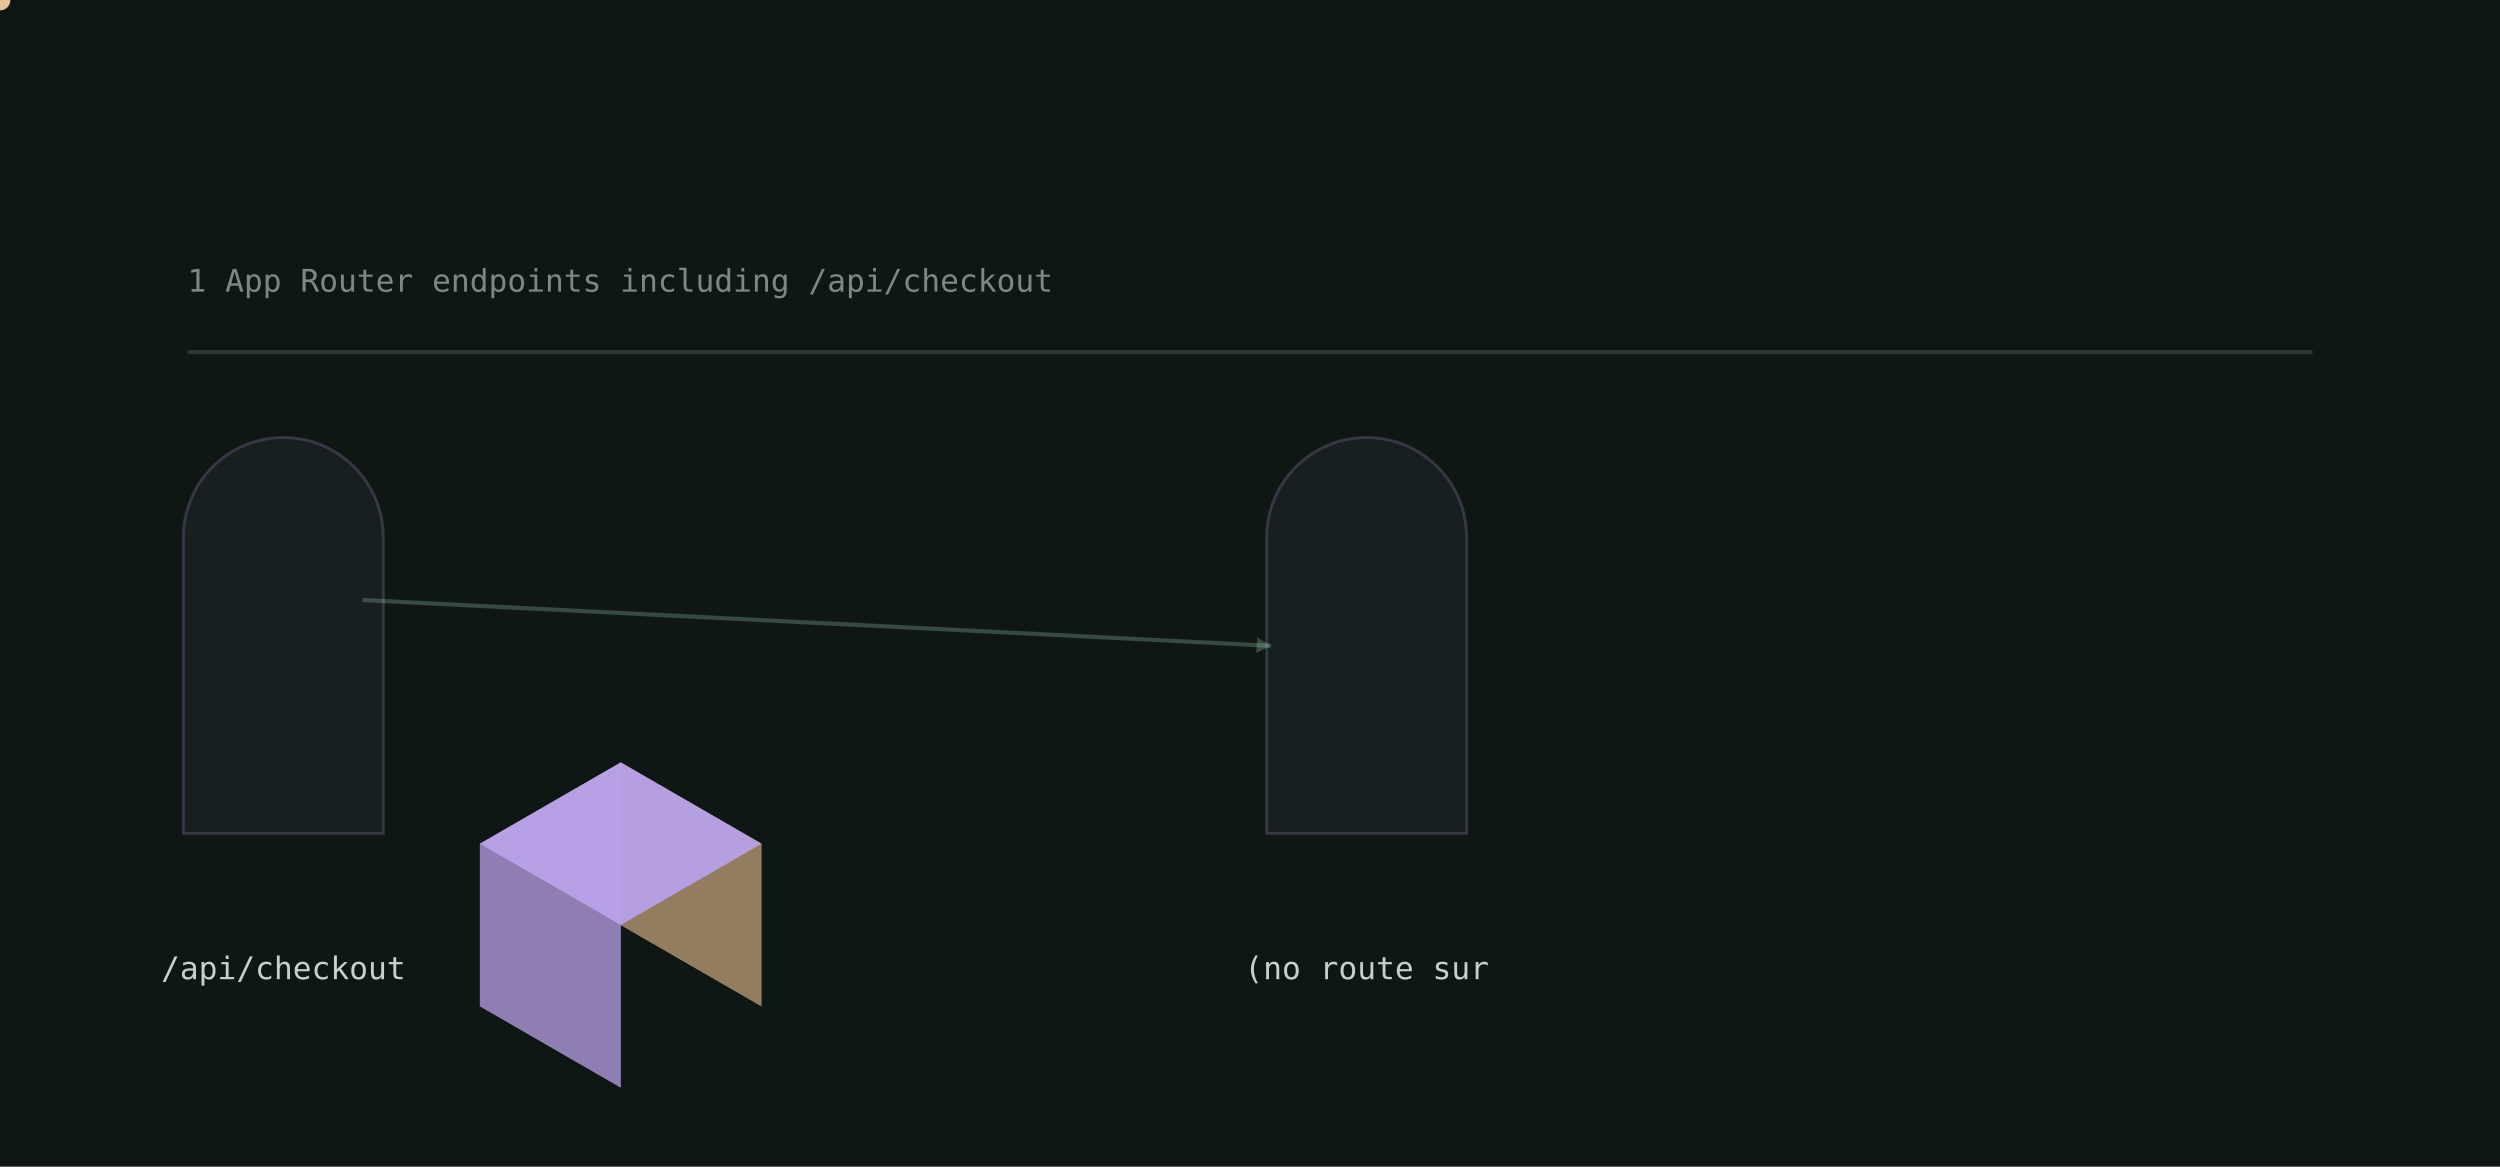
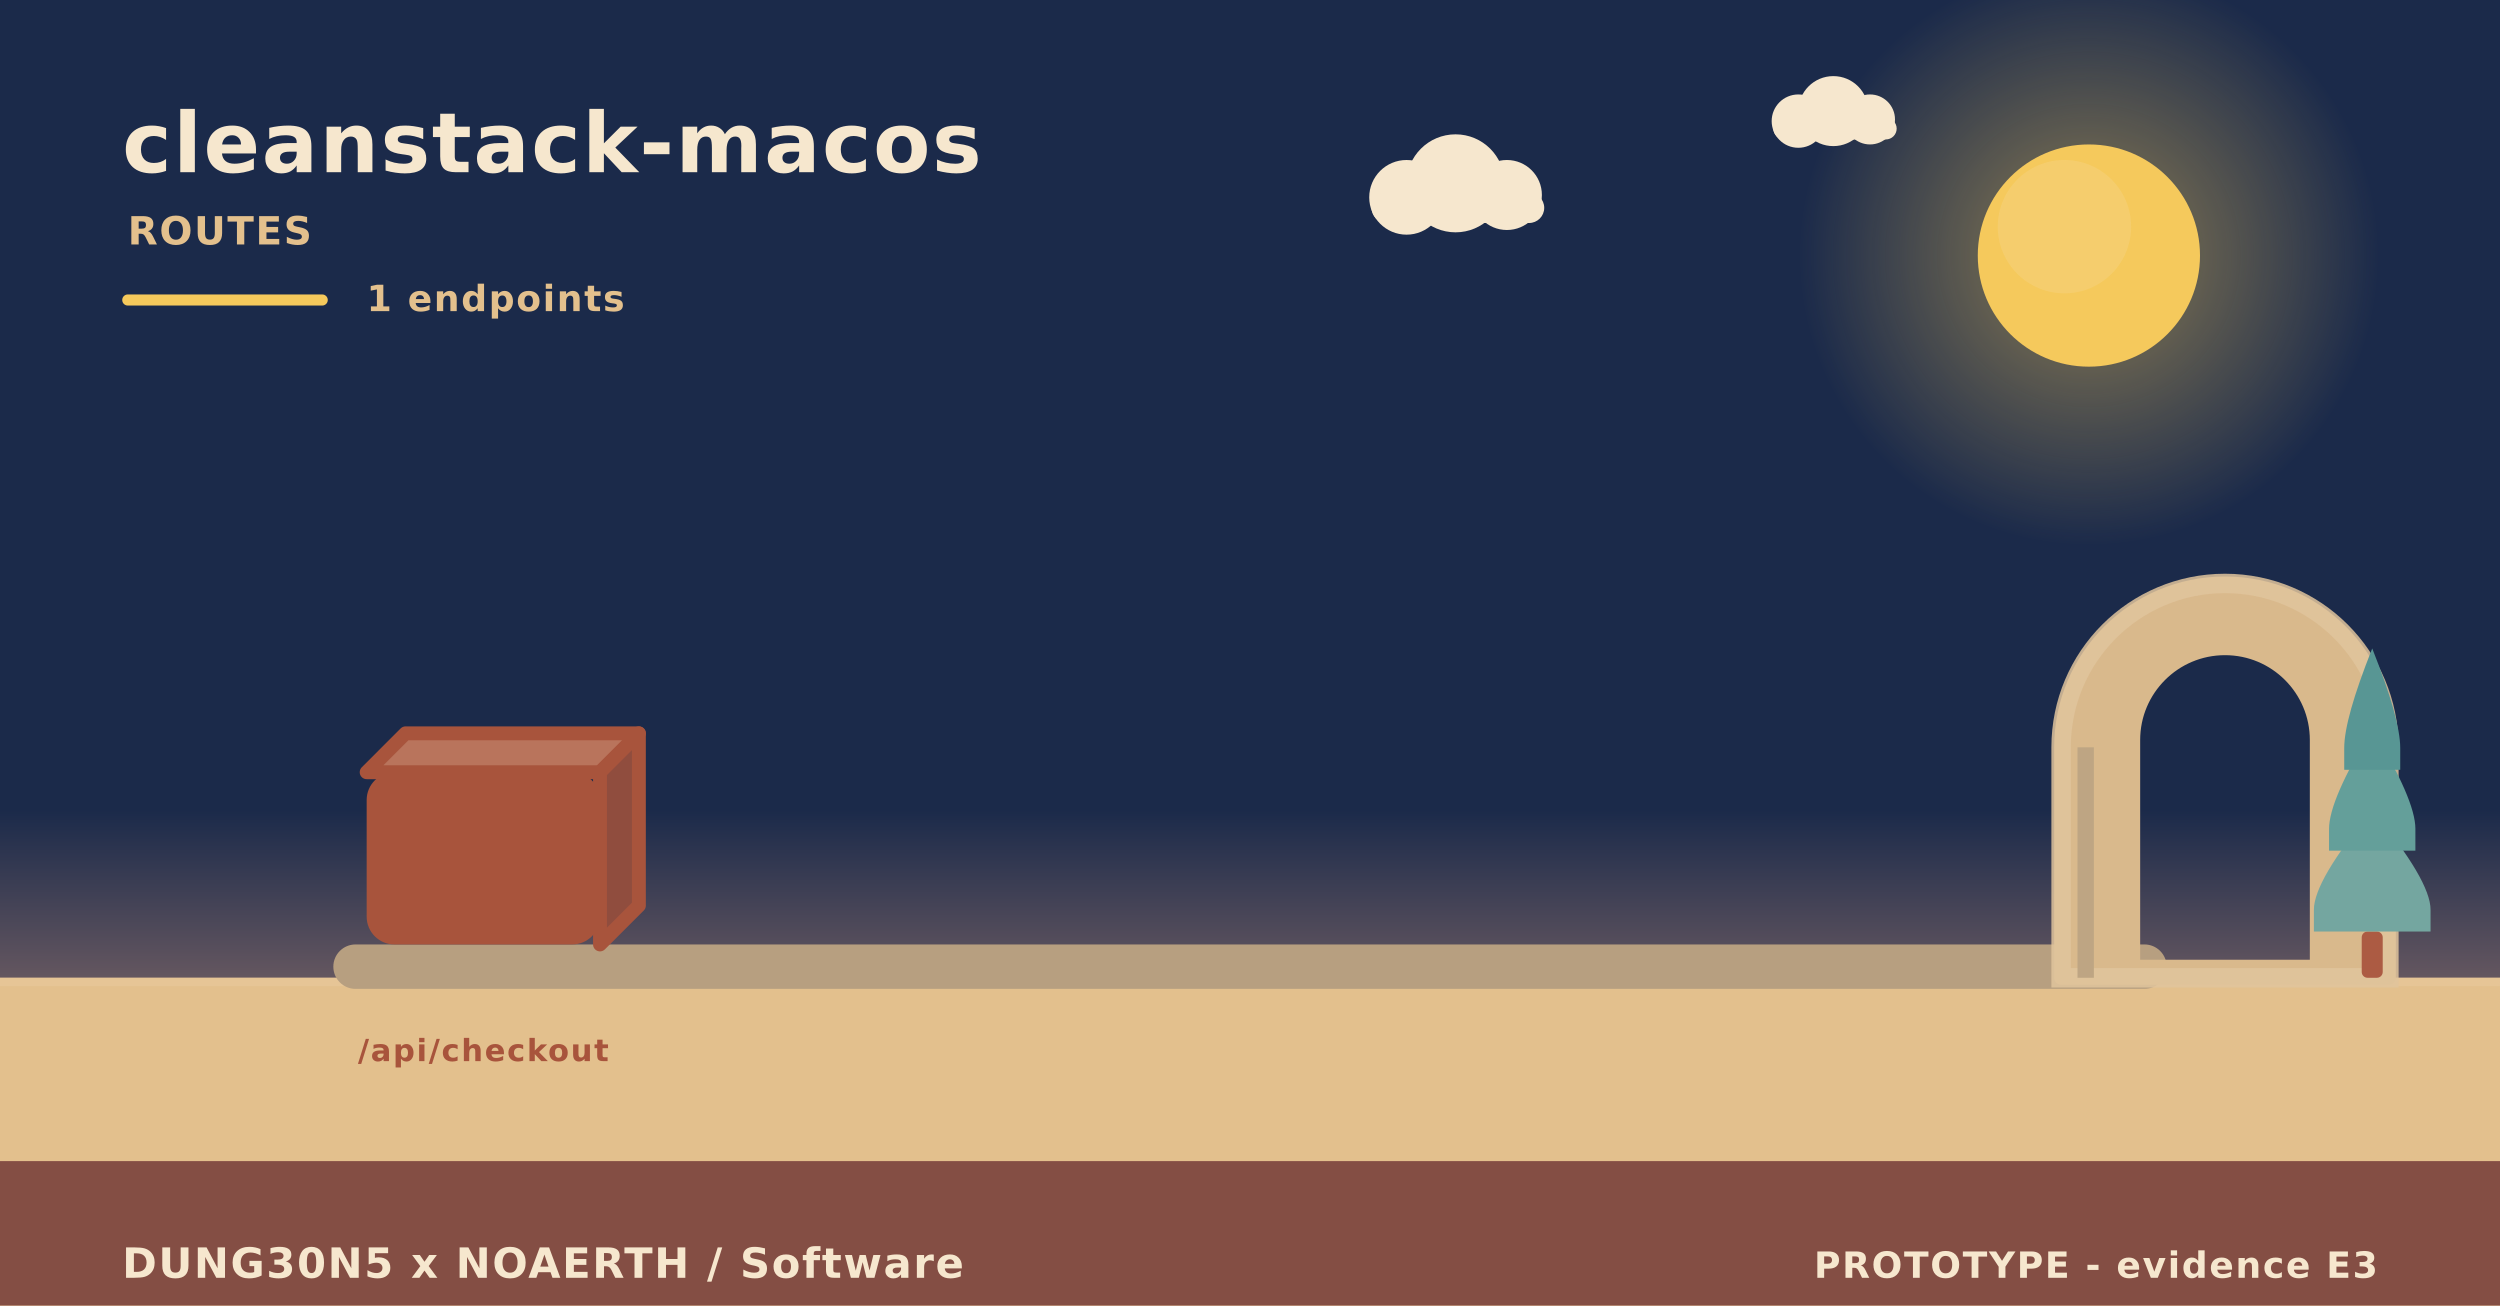
- <svg xmlns="http://www.w3.org/2000/svg" viewBox="0 0 1200 560" width="1200" height="560" role="img" aria-label="cleanstack-macos data flow">
-   <rect width="1200" height="560" fill="#0f1714" />
-   <defs>
-     <linearGradient id="gf" x1="0" y1="0" x2="1" y2="1">
-       <stop offset="0%" stop-color="#95d5b2" />
-       <stop offset="100%" stop-color="#b8a1e6" />
-     </linearGradient>
-   </defs>
-   <path d="M88.00,400.00 L88.00,258.00 A48.00,48.00 0 0 1 184.00,258.00 L184.00,400.00 Z" fill="rgba(184,161,230,0.100)" opacity="0.55" stroke="rgba(184,161,230,0.400)" stroke-width="1.4" />
-   <polygon points="-133.37,173.00 -65.82,212.00 -65.82,134.00 -133.37,95.00" fill="#947c60" opacity="0.95" />
-   <polygon points="-200.92,212.00 -133.37,251.00 -133.37,173.00 -200.92,134.00" fill="#907eb3" opacity="0.95" />
-   <polygon points="-133.37,95.00 -65.82,134.00 -133.37,173.00 -200.92,134.00" fill="#95d5b2" opacity="0.95" />
+ <svg xmlns="http://www.w3.org/2000/svg" width="900" height="470" viewBox="0 0 900 470" role="img" aria-label="cleanstack-macos - how data moves">
+   <linearGradient id="skyd" x1="0" y1="0" x2="0" y2="1">
+     <stop offset="0" stop-color="#1b2a4a" />
+     <stop offset="0.62" stop-color="#1b2a4a" />
+     <stop offset="1" stop-color="#f3ad8a" />
+   </linearGradient>
+   <rect width="900" height="470" fill="url(#skyd)" />
+   <radialGradient id="sund">
+     <stop offset="0.35" stop-color="#f5c95c" stop-opacity="0.34" />
+     <stop offset="1" stop-color="#f5c95c" stop-opacity="0" />
+   </radialGradient>
+   <circle cx="752" cy="92" r="104" fill="url(#sund)" />
+   <circle cx="752" cy="92" r="40" fill="#f5c95c" />
+   <circle cx="743.2" cy="81.6" r="24" fill="#f5d27e" opacity="0.5" />
  <g>
-     <polygon points="-133.37,173.00 -65.82,212.00 -65.82,134.00 -133.37,95.00" fill="#947c60" opacity="0.95" />
-     <polygon points="-200.92,212.00 -133.37,251.00 -133.37,173.00 -200.92,134.00" fill="#907eb3" opacity="0.95" />
-     <polygon points="-133.37,95.00 -65.82,134.00 -133.37,173.00 -200.92,134.00" fill="#95d5b2" opacity="0.95" />
-     <animate attributeName="opacity" values="0.25;1.0;0.25" dur="3.958s" begin="0.0s" repeatCount="indefinite" />
+     <circle cx="524" cy="66" r="17.64" fill="#f6e7ce" />
+     <circle cx="506.36" cy="71.04" r="13.44" fill="#f6e7ce" />
+     <circle cx="542.48" cy="70.2" r="12.6" fill="#f6e7ce" />
+     <rect x="493.76" y="69.36" width="62.16" height="10.92" rx="5.46" fill="#f6e7ce" />
+     <animateTransform attributeName="transform" type="translate" values="0 0;24 0;0 0" dur="36s" begin="0s" repeatCount="indefinite" />
  </g>
-   <text x="136" y="470" font-family="ui-monospace,Menlo,monospace" font-size="15" fill="rgba(240,248,244,0.820)" text-anchor="middle">/api/checkout</text>
-   <path d="M608.00,400.00 L608.00,258.00 A48.00,48.00 0 0 1 704.00,258.00 L704.00,400.00 Z" fill="rgba(184,161,230,0.100)" opacity="0.55" stroke="rgba(184,161,230,0.400)" stroke-width="1.4" />
-   <polygon points="297.91,444.00 365.46,483.00 365.46,405.00 297.91,366.00" fill="#947c60" opacity="0.95" />
-   <polygon points="230.36,483.00 297.91,522.00 297.91,444.00 230.36,405.00" fill="#907eb3" opacity="0.95" />
-   <polygon points="297.91,366.00 365.46,405.00 297.91,444.00 230.36,405.00" fill="#b8a1e6" opacity="0.95" />
  <g>
-     <polygon points="297.91,444.00 365.46,483.00 365.46,405.00 297.91,366.00" fill="#947c60" opacity="0.95" />
-     <polygon points="230.36,483.00 297.91,522.00 297.91,444.00 230.36,405.00" fill="#907eb3" opacity="0.95" />
-     <polygon points="297.91,366.00 365.46,405.00 297.91,444.00 230.36,405.00" fill="#b8a1e6" opacity="0.95" />
-     <animate attributeName="opacity" values="0.25;1.0;0.25" dur="3.958s" begin="0.4s" repeatCount="indefinite" />
+     <circle cx="660" cy="40" r="12.6" fill="#f6e7ce" />
+     <circle cx="647.4" cy="43.6" r="9.6" fill="#f6e7ce" />
+     <circle cx="673.2" cy="43" r="9" fill="#f6e7ce" />
+     <rect x="638.4" y="42.4" width="44.4" height="7.8" rx="3.9" fill="#f6e7ce" />
+     <animateTransform attributeName="transform" type="translate" values="0 0;-18 0;0 0" dur="46s" begin="3s" repeatCount="indefinite" />
  </g>
-   <text x="656" y="470" font-family="ui-monospace,Menlo,monospace" font-size="15" fill="rgba(240,248,244,0.820)" text-anchor="middle">(no route sur</text>
-   <line x1="174.00" y1="288.00" x2="610.00" y2="310.00" stroke="rgba(149,213,178,0.500)" stroke-width="2.00" opacity="0.55" />
-   <polygon points="610.00,310.00 603.40,305.86 603.02,313.45" fill="rgba(149,213,178,0.500)" opacity="0.55" />
-   <g opacity="0.9">
-     <circle cx="0.00" cy="0.00" r="5.00" fill="#ffd6a5" opacity="1.00" />
-     <animateTransform attributeName="transform" type="translate" values="174.00,288.00 610.00,310.00" dur="3.167s" begin="0.0s" repeatCount="indefinite" />
-     <animateTransform attributeName="transform" type="translate" values="610.00,310.00 174.00,288.00" dur="3.167s" begin="1.583s" repeatCount="indefinite" />
+   <rect x="0" y="352" width="900" height="118" fill="#e3c08d" />
+   <rect x="0" y="352" width="900" height="3" fill="#e6c596" />
+   <text x="44" y="62" font-family="Verdana,DejaVu Sans,sans-serif" font-size="30" font-weight="700" letter-spacing="0.6" fill="#f6e7ce" text-anchor="start">cleanstack-macos</text>
+   <text x="46" y="88" font-family="Verdana,DejaVu Sans,sans-serif" font-size="14" font-weight="700" letter-spacing="0.6" fill="#e3c08d" text-anchor="start">ROUTES</text>
+   <rect x="44" y="106" width="74" height="4" rx="2" fill="#f5c95c" />
+   <text x="132" y="112" font-family="Verdana,DejaVu Sans,sans-serif" font-size="13" font-weight="700" letter-spacing="0.6" fill="#e3c08d" text-anchor="start">1 endpoints</text>
+   <rect x="120" y="340" width="660" height="16" rx="8" fill="#b79f80" />
+   <g>
+     <path d="M132,278 L216,278 L230,264 L146,264 Z" fill="#b9745c" stroke="#a8543c" stroke-width="5" stroke-linejoin="round" />
+     <path d="M216,278 L230,264 L230,326 L216,340 Z" fill="#904d3e" stroke="#a8543c" stroke-width="5" stroke-linejoin="round" />
+     <rect x="132" y="278" width="84" height="62" rx="10" fill="#a8543c" />
+     <animateTransform attributeName="transform" type="translate" values="0 10;0 0" dur="0.8s" begin="0s" fill="freeze" />
  </g>
-   <rect x="90.00" y="168.00" width="1020.00" height="2.00" rx="0.00" fill="rgba(240,248,244,0.140)" opacity="1.00" />
-   <text x="90" y="140" font-family="ui-monospace,Menlo,monospace" font-size="15" fill="rgba(240,248,244,0.500)">1 App Router endpoints including /api/checkout</text>
+   <text x="174" y="382" font-family="Verdana,DejaVu Sans,sans-serif" font-size="11" font-weight="700" letter-spacing="0.6" fill="#a8543c" text-anchor="middle">/api/checkout</text>
+   <path d="M742,352 L742,269.04 A59,59 0 0 1 860,269.04 L860,352 Z M767.96,348 L767.96,266.4 A33.04,33.04 0 0 1 834.04,266.4 L834.04,348 Z" fill="#d9b98c" fill-rule="evenodd" stroke="#d9b98c" stroke-width="5" stroke-linejoin="round" />
+   <path d="M742,352 L742,269.04 A59,59 0 0 1 860,269.04 L860,352 Z" fill="none" stroke="#e0c49c" stroke-width="7" stroke-linecap="round" opacity="0.85" />
+   <rect x="747.9" y="269.04" width="5.9" height="82.96" fill="#bea583" />
+   <rect x="850.22" y="335.36" width="7.56" height="16.64" rx="2.1" fill="#ac5b43" />
+   <path d="M854,291.68 Q833,317.01 833,327.5 Q833,335.36 833,335.36 L875,335.36 Q875,335.36 875,327.5 Q875,317.01 854,291.68 Z" fill="#74a6a0" />
+   <path d="M854,262.56 Q838.46,287.89 838.46,298.38 Q838.46,306.24 838.46,306.24 L869.54,306.24 Q869.54,306.24 869.54,298.38 Q869.54,287.89 854,262.56 Z" fill="#649f9a" />
+   <path d="M854,233.44 Q843.92,258.77 843.92,269.26 Q843.92,277.12 843.92,277.12 L864.08,277.12 Q864.08,277.12 864.08,269.26 Q864.08,258.77 854,233.44 Z" fill="#589694" />
+   <rect x="0" y="418" width="900" height="52" rx="0" fill="#7e4740" opacity="0.94" />
+   <text x="44" y="460" font-family="Verdana,DejaVu Sans,sans-serif" font-size="15" font-weight="700" letter-spacing="0.6" fill="#f6e7ce" text-anchor="start">DUNG30N5 x NOAERTH  /  Software</text>
+   <text x="856" y="460" font-family="Verdana,DejaVu Sans,sans-serif" font-size="13" font-weight="700" letter-spacing="0.6" fill="#f6e7ce" text-anchor="end">PROTOTYPE  -  evidence E3</text>
</svg>
